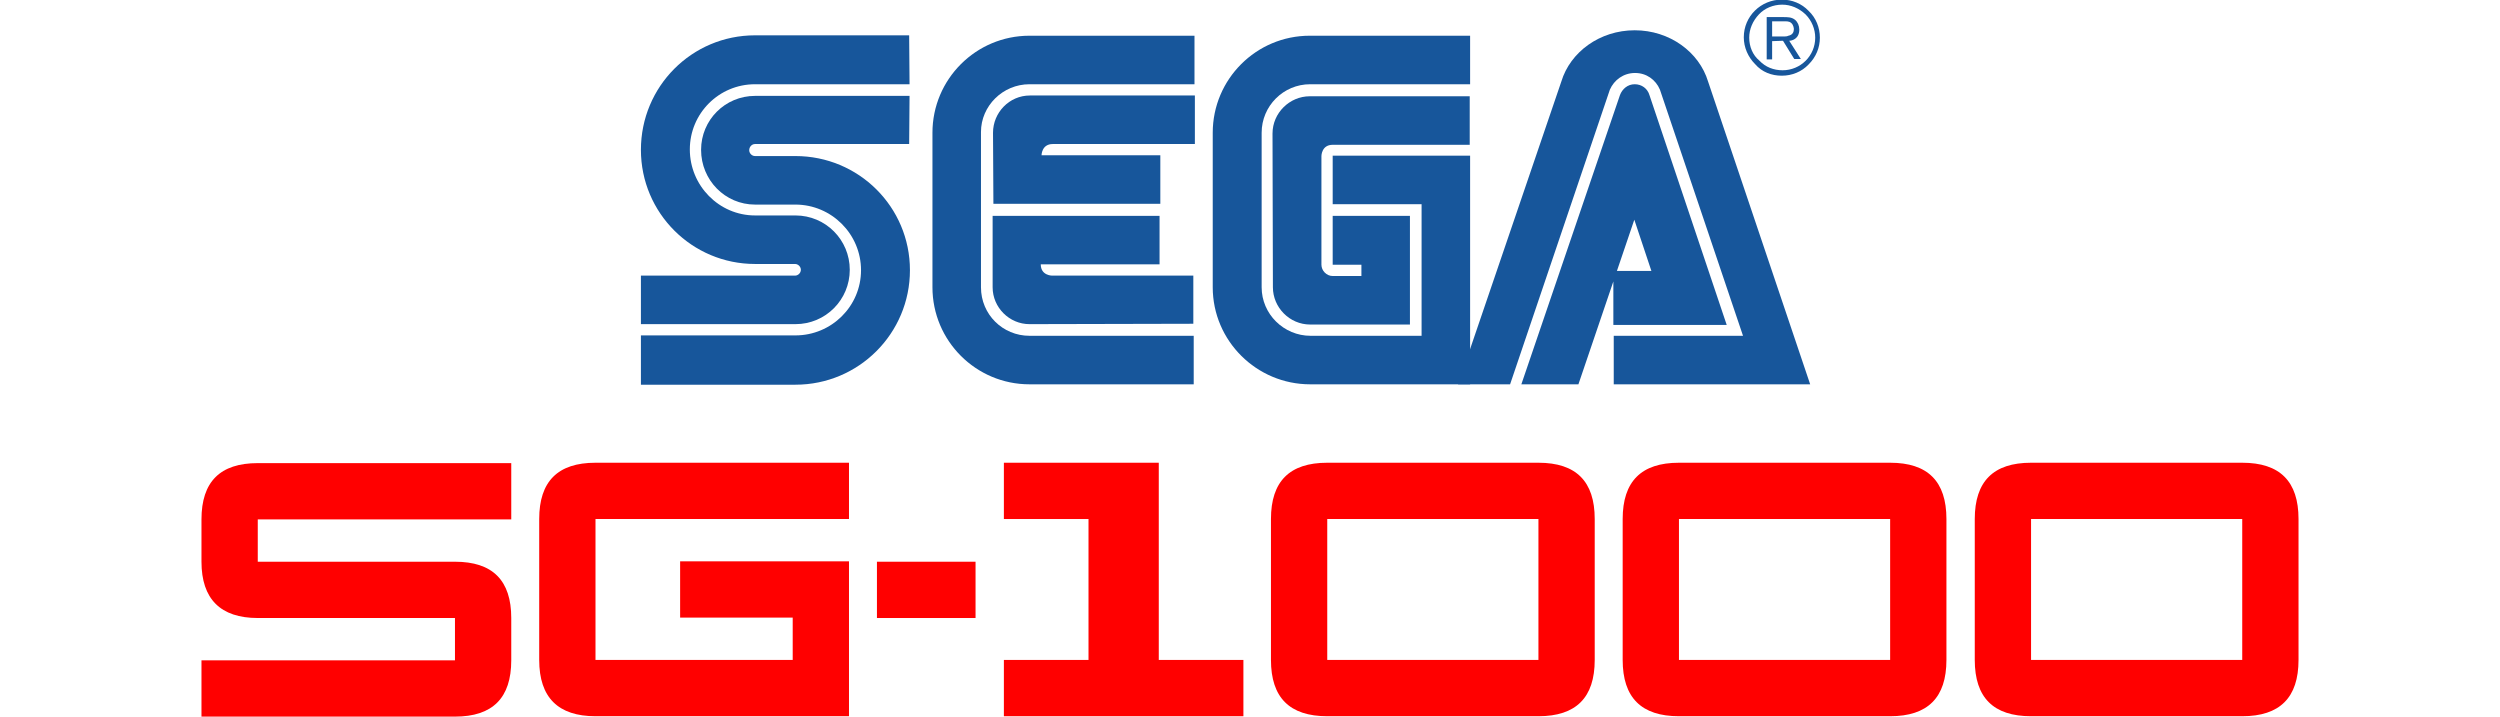
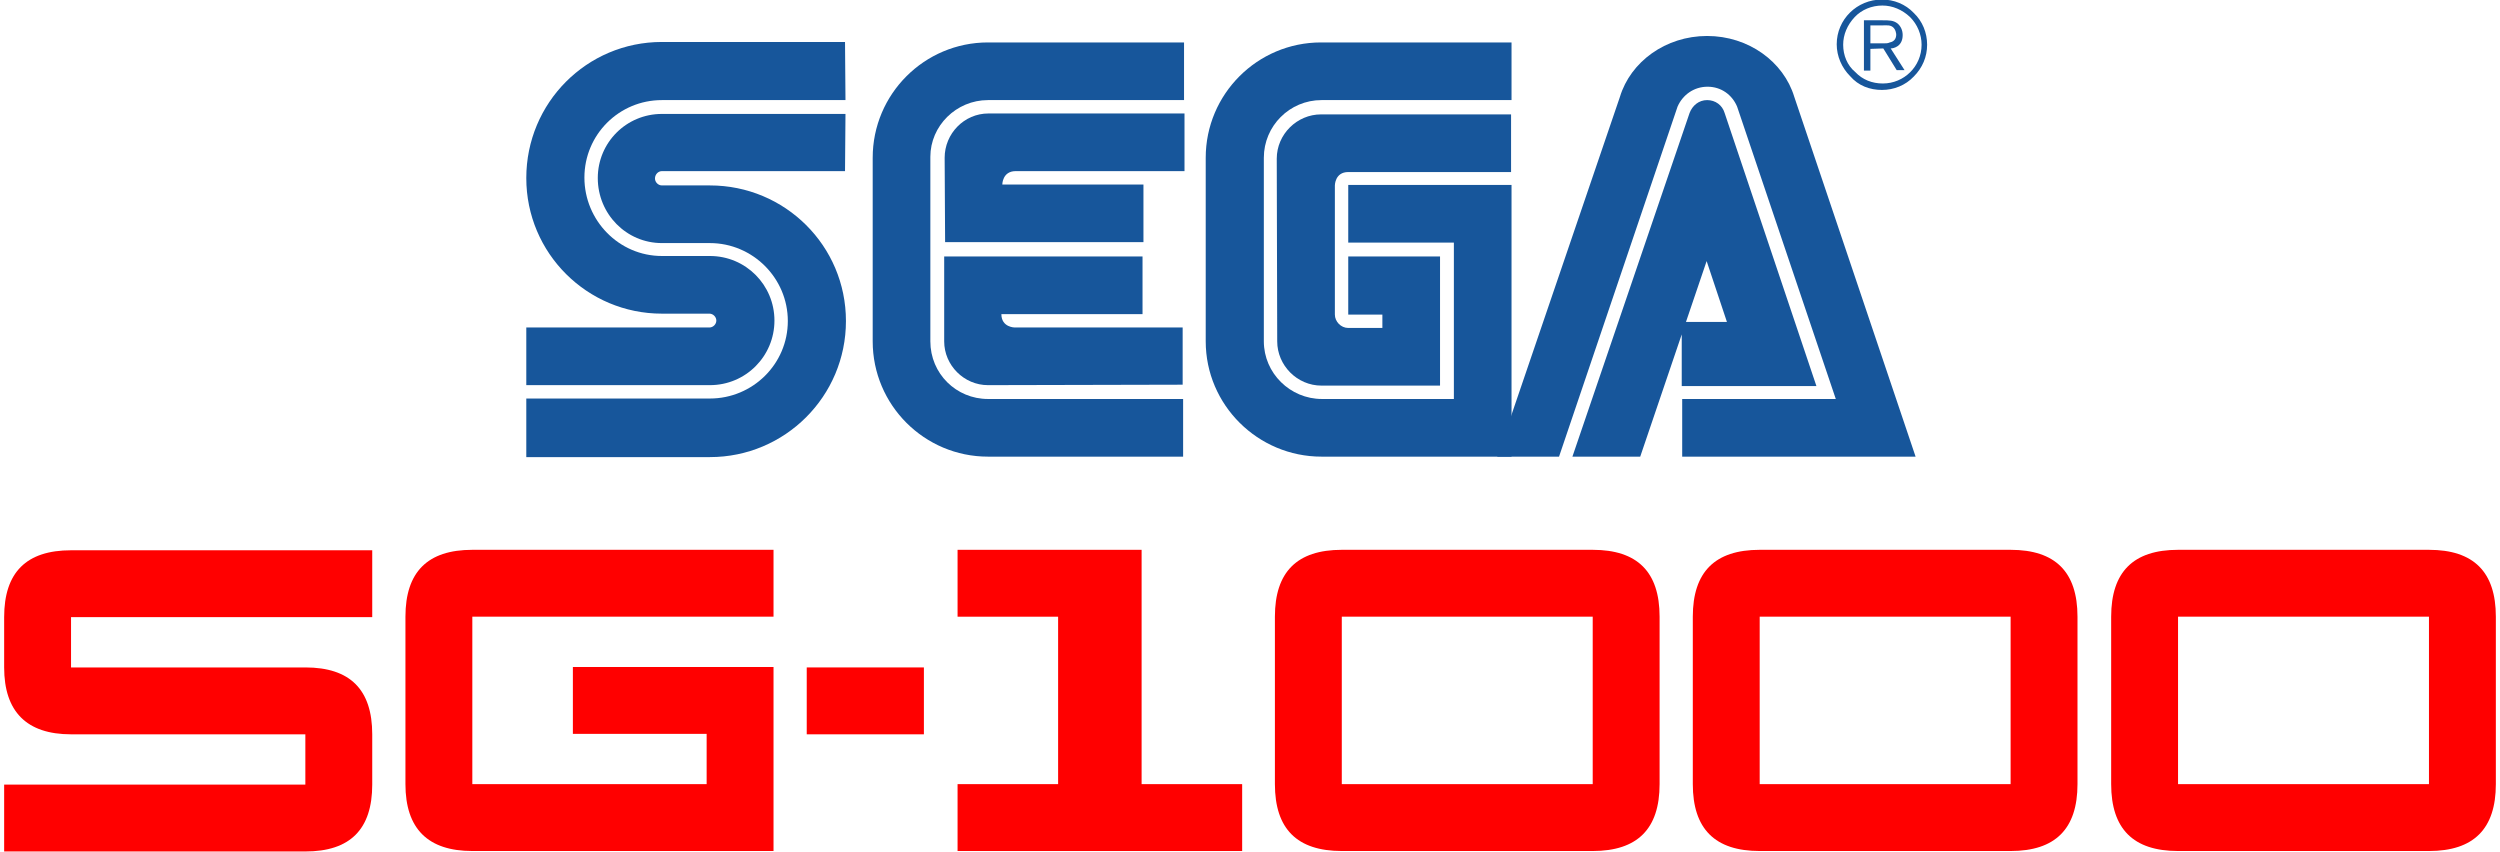
- <svg xmlns="http://www.w3.org/2000/svg" version="1.1" baseProfile="tiny" id="Ebene_1" x="0px" y="0px" viewBox="-51 295.6 644 184.5" xml:space="preserve">
-   <g>
-     <path fill="#17569B" d="M114.1,394.7h39.8c16.3,0,29.5-13.2,29.5-29.5c0-16.3-13.2-29.4-29.5-29.4h-10.4c-0.8,0-1.5-0.7-1.5-1.5   c0-0.9,0.7-1.6,1.5-1.6h39.7l0.1-12.4h-39.8c-7.7,0-13.9,6.2-13.9,13.9c0,7.8,6.2,14.1,13.9,14.1h10.4c9.3,0,16.9,7.6,16.9,16.9   c0,9.3-7.6,16.8-16.9,16.8h-39.8L114.1,394.7L114.1,394.7z" />
-     <path fill="#17569B" d="M114.1,379.1h39.8c7.8,0,14-6.3,14-14c0-7.7-6.2-14-14-14h-10.4c-9.3,0-16.8-7.7-16.8-17   c0-9.3,7.5-16.8,16.8-16.8h39.8l-0.1-12.6h-39.7c-16.3,0-29.4,13.2-29.4,29.5c0,16.3,13.2,29.4,29.4,29.4h10.3   c0.8,0,1.5,0.7,1.5,1.5c0,0.8-0.7,1.5-1.5,1.5h-39.7L114.1,379.1L114.1,379.1z" />
-     <path fill="#17569B" d="M214.2,382.1c-6.9,0-12.5-5.5-12.5-12.5v-40c0-6.7,5.6-12.3,12.5-12.3h42.5v-12.5h-42.5   c-13.8,0-25,11.2-25,25v39.8c0,13.8,11.2,25,25,25h42.3v-12.5L214.2,382.1L214.2,382.1z" />
-     <path fill="#17569B" d="M204.8,329.8c0-5.2,4.2-9.6,9.5-9.6h42.5v12.5h-36.6c-2.9,0-2.9,2.9-2.9,2.9h30.6v12.5h-43L204.8,329.8   L204.8,329.8z" />
-     <path fill="#17569B" d="M214.2,379.1c-5.2,0-9.5-4.3-9.5-9.5v-18.4h43v12.5h-30.6c0,2.9,2.9,2.9,2.9,2.9h36.4v12.4L214.2,379.1   L214.2,379.1z" />
-     <path fill="#17569B" d="M286.6,382.1c-6.9,0-12.6-5.6-12.6-12.5v-39.8c0-6.9,5.6-12.5,12.5-12.5h41.2v-12.5h-41.3   c-13.8,0-25,11.2-25,25v39.8c0,13.8,11.3,25,25.1,25h41.2v-58.9h-35.4v12.5h22.9v33.9L286.6,382.1L286.6,382.1z" />
-     <path fill="#17569B" d="M276.9,369.6c0,5.2,4.3,9.6,9.6,9.6h25.7v-28h-19.9v12.6h7.4v2.9h-7.4c-1.6,0-2.9-1.4-2.9-2.9v-28   c0,0,0-2.9,2.9-2.9h35.3v-12.5h-41.2c-5.2,0-9.6,4.3-9.6,9.6L276.9,369.6L276.9,369.6z" />
-     <path fill="#17569B" d="M366.3,320.1c0.6-1.6,2-2.8,3.8-2.8c1.8,0,3.3,1.1,3.8,2.8l19.9,59.2h-29.2v-13.9h9.8l-4.4-13.2l-14.4,42.4   h-14.7L366.3,320.1L366.3,320.1z" />
-     <path fill="#17569B" d="M398,382.1h-33.3v12.5h50.6l-26.3-78c-2.3-7.6-9.9-13.2-18.9-13.2c-9,0-16.6,5.6-18.9,13.2l-26.6,78H338   l25.7-75.9c1.1-2.5,3.5-4.3,6.5-4.3c2.9,0,5.3,1.7,6.4,4.3L398,382.1L398,382.1z" />
-     <path fill="#17569B" d="M408,315.1c2.6,0,5.1-1,6.9-2.9c1.9-1.9,2.9-4.3,2.9-6.9c0-2.6-1-5.1-2.9-6.9c-1.8-1.9-4.3-2.9-6.9-2.9   c-5.4,0-9.8,4.3-9.8,9.7c0,2.6,1.1,5.1,2.9,6.9C402.9,314.2,405.4,315.1,408,315.1z M399.6,305.3c0-2.2,0.9-4.3,2.5-6   c1.5-1.6,3.7-2.5,6-2.5c2.2,0,4.3,0.9,6,2.5c1.6,1.6,2.5,3.8,2.5,6c0,4.7-3.8,8.4-8.4,8.4c-2.3,0-4.4-0.8-6-2.5   C400.5,309.8,399.6,307.6,399.6,305.3z" />
-     <path fill="#17569B" d="M405.5,306.2v4.7h-1.4v-10.9h4c1.5,0,2.4,0,3.3,0.7c0.7,0.6,1.1,1.5,1.1,2.5c0,2.5-2,2.9-2.6,2.9l3,4.7   h-1.7l-2.9-4.7L405.5,306.2L405.5,306.2z M405.5,305h2.9c0.5,0,0.9,0,1.3-0.2c1.1-0.2,1.4-1,1.4-1.7c0-0.2-0.1-1.1-0.7-1.6   c-0.6-0.5-1.3-0.4-2.1-0.4h-2.8L405.5,305L405.5,305z" />
-     <g>
-       <path fill="#FF0000" d="M0.9,440.3v-10.9c0-9.7,4.8-14.5,14.5-14.5h65.3v14.5H15.4v10.9h50.8c9.7,0,14.5,4.8,14.5,14.5v10.9    c0,9.7-4.8,14.5-14.5,14.5H0.9v-14.5h65.3v-10.9H15.4C5.8,454.8,0.9,449.9,0.9,440.3z" />
-       <path fill="#FF0000" d="M87.9,465.6v-36.3c0-9.7,4.8-14.5,14.5-14.5h65.3v14.5h-65.3v36.3h50.8v-10.9h-29v-14.5h43.5v39.9h-65.3    C92.8,480.1,87.9,475.3,87.9,465.6z" />
-       <path fill="#FF0000" d="M174.9,454.8v-14.5h25.4v14.5H174.9z" />
-       <path fill="#FF0000" d="M207.6,480.1v-14.5h21.8v-36.3h-21.8v-14.5h39.9v50.8h21.8v14.5L207.6,480.1L207.6,480.1z" />
-       <path fill="#FF0000" d="M359.8,465.6c0,9.7-4.8,14.5-14.5,14.5h-54.4c-9.7,0-14.5-4.8-14.5-14.5v-36.3c0-9.7,4.8-14.5,14.5-14.5    h54.4c9.7,0,14.5,4.8,14.5,14.5V465.6z M345.3,465.6v-36.3h-54.4v36.3L345.3,465.6L345.3,465.6z" />
-       <path fill="#FF0000" d="M450.4,465.6c0,9.7-4.8,14.5-14.5,14.5h-54.4c-9.7,0-14.5-4.8-14.5-14.5v-36.3c0-9.7,4.8-14.5,14.5-14.5    h54.4c9.7,0,14.5,4.8,14.5,14.5V465.6z M435.9,465.6v-36.3h-54.4v36.3L435.9,465.6L435.9,465.6z" />
-       <path fill="#FF0000" d="M541.1,465.6c0,9.7-4.8,14.5-14.5,14.5h-54.4c-9.7,0-14.5-4.8-14.5-14.5v-36.3c0-9.7,4.8-14.5,14.5-14.5    h54.4c9.7,0,14.5,4.8,14.5,14.5V465.6z M526.6,465.6v-36.3h-54.4v36.3L526.6,465.6L526.6,465.6z" />
+ <svg xmlns="http://www.w3.org/2000/svg" version="1.1" id="Ebene_1" x="0px" y="0px" viewBox="-51 295.6 542 184.5" xml:space="preserve" width="542" height="184.5">
+   <defs id="defs45" />
+   <g id="g874" transform="translate(-51)">
+     <g id="g40">
+       <path style="fill:#17569b" id="path2" d="m 114.1,394.7 h 39.8 c 16.3,0 29.5,-13.2 29.5,-29.5 0,-16.3 -13.2,-29.4 -29.5,-29.4 h -10.4 c -0.8,0 -1.5,-0.7 -1.5,-1.5 0,-0.9 0.7,-1.6 1.5,-1.6 h 39.7 l 0.1,-12.4 h -39.8 c -7.7,0 -13.9,6.2 -13.9,13.9 0,7.8 6.2,14.1 13.9,14.1 h 10.4 c 9.3,0 16.9,7.6 16.9,16.9 0,9.3 -7.6,16.8 -16.9,16.8 h -39.8 z" />
+       <path style="fill:#17569b" id="path4" d="m 114.1,379.1 h 39.8 c 7.8,0 14,-6.3 14,-14 0,-7.7 -6.2,-14 -14,-14 h -10.4 c -9.3,0 -16.8,-7.7 -16.8,-17 0,-9.3 7.5,-16.8 16.8,-16.8 h 39.8 l -0.1,-12.6 h -39.7 c -16.3,0 -29.4,13.2 -29.4,29.5 0,16.3 13.2,29.4 29.4,29.4 h 10.3 c 0.8,0 1.5,0.7 1.5,1.5 0,0.8 -0.7,1.5 -1.5,1.5 h -39.7 z" />
+       <path style="fill:#17569b" id="path6" d="m 214.2,382.1 c -6.9,0 -12.5,-5.5 -12.5,-12.5 v -40 c 0,-6.7 5.6,-12.3 12.5,-12.3 h 42.5 v -12.5 h -42.5 c -13.8,0 -25,11.2 -25,25 v 39.8 c 0,13.8 11.2,25 25,25 h 42.3 v -12.5 z" />
+       <path style="fill:#17569b" id="path8" d="m 204.8,329.8 c 0,-5.2 4.2,-9.6 9.5,-9.6 h 42.5 v 12.5 h -36.6 c -2.9,0 -2.9,2.9 -2.9,2.9 h 30.6 v 12.5 h -43 z" />
+       <path style="fill:#17569b" id="path10" d="m 214.2,379.1 c -5.2,0 -9.5,-4.3 -9.5,-9.5 v -18.4 h 43 v 12.5 h -30.6 c 0,2.9 2.9,2.9 2.9,2.9 h 36.4 V 379 Z" />
+       <path style="fill:#17569b" id="path12" d="m 286.6,382.1 c -6.9,0 -12.6,-5.6 -12.6,-12.5 v -39.8 c 0,-6.9 5.6,-12.5 12.5,-12.5 h 41.2 v -12.5 h -41.3 c -13.8,0 -25,11.2 -25,25 v 39.8 c 0,13.8 11.3,25 25.1,25 h 41.2 v -58.9 h -35.4 v 12.5 h 22.9 v 33.9 z" />
+       <path style="fill:#17569b" id="path14" d="m 276.9,369.6 c 0,5.2 4.3,9.6 9.6,9.6 h 25.7 v -28 h -19.9 v 12.6 h 7.4 v 2.9 h -7.4 c -1.6,0 -2.9,-1.4 -2.9,-2.9 v -28 c 0,0 0,-2.9 2.9,-2.9 h 35.3 v -12.5 h -41.2 c -5.2,0 -9.6,4.3 -9.6,9.6 z" />
+       <path style="fill:#17569b" id="path16" d="m 366.3,320.1 c 0.6,-1.6 2,-2.8 3.8,-2.8 1.8,0 3.3,1.1 3.8,2.8 l 19.9,59.2 h -29.2 v -13.9 h 9.8 l -4.4,-13.2 -14.4,42.4 h -14.7 z" />
+       <path style="fill:#17569b" id="path18" d="m 398,382.1 h -33.3 v 12.5 h 50.6 l -26.3,-78 c -2.3,-7.6 -9.9,-13.2 -18.9,-13.2 -9,0 -16.6,5.6 -18.9,13.2 l -26.6,78 H 338 l 25.7,-75.9 c 1.1,-2.5 3.5,-4.3 6.5,-4.3 2.9,0 5.3,1.7 6.4,4.3 z" />
+       <path style="fill:#17569b" id="path20" d="m 408,315.1 c 2.6,0 5.1,-1 6.9,-2.9 1.9,-1.9 2.9,-4.3 2.9,-6.9 0,-2.6 -1,-5.1 -2.9,-6.9 -1.8,-1.9 -4.3,-2.9 -6.9,-2.9 -5.4,0 -9.8,4.3 -9.8,9.7 0,2.6 1.1,5.1 2.9,6.9 1.8,2.1 4.3,3 6.9,3 z m -8.4,-9.8 c 0,-2.2 0.9,-4.3 2.5,-6 1.5,-1.6 3.7,-2.5 6,-2.5 2.2,0 4.3,0.9 6,2.5 1.6,1.6 2.5,3.8 2.5,6 0,4.7 -3.8,8.4 -8.4,8.4 -2.3,0 -4.4,-0.8 -6,-2.5 -1.7,-1.4 -2.6,-3.6 -2.6,-5.9 z" />
+       <path style="fill:#17569b" id="path22" d="m 405.5,306.2 v 4.7 h -1.4 V 300 h 4 c 1.5,0 2.4,0 3.3,0.7 0.7,0.6 1.1,1.5 1.1,2.5 0,2.5 -2,2.9 -2.6,2.9 l 3,4.7 h -1.7 l -2.9,-4.7 z m 0,-1.2 h 2.9 c 0.5,0 0.9,0 1.3,-0.2 1.1,-0.2 1.4,-1 1.4,-1.7 0,-0.2 -0.1,-1.1 -0.7,-1.6 -0.6,-0.5 -1.3,-0.4 -2.1,-0.4 h -2.8 z" />
+       <g id="g38">
+         <path style="fill:#ff0000" id="path24" d="m 0.9,440.3 v -10.9 c 0,-9.7 4.8,-14.5 14.5,-14.5 h 65.3 v 14.5 H 15.4 v 10.9 h 50.8 c 9.7,0 14.5,4.8 14.5,14.5 v 10.9 c 0,9.7 -4.8,14.5 -14.5,14.5 H 0.9 V 465.7 H 66.2 V 454.8 H 15.4 c -9.6,0 -14.5,-4.9 -14.5,-14.5 z" />
+         <path style="fill:#ff0000" id="path26" d="m 87.9,465.6 v -36.3 c 0,-9.7 4.8,-14.5 14.5,-14.5 h 65.3 v 14.5 h -65.3 v 36.3 h 50.8 v -10.9 h -29 v -14.5 h 43.5 v 39.9 h -65.3 c -9.6,0 -14.5,-4.8 -14.5,-14.5 z" />
+         <path style="fill:#ff0000" id="path28" d="m 174.9,454.8 v -14.5 h 25.4 v 14.5 z" />
+         <path style="fill:#ff0000" id="path30" d="m 207.6,480.1 v -14.5 h 21.8 v -36.3 h -21.8 v -14.5 h 39.9 v 50.8 h 21.8 v 14.5 z" />
+         <path style="fill:#ff0000" id="path32" d="m 359.8,465.6 c 0,9.7 -4.8,14.5 -14.5,14.5 h -54.4 c -9.7,0 -14.5,-4.8 -14.5,-14.5 v -36.3 c 0,-9.7 4.8,-14.5 14.5,-14.5 h 54.4 c 9.7,0 14.5,4.8 14.5,14.5 z m -14.5,0 v -36.3 h -54.4 v 36.3 z" />
+         <path style="fill:#ff0000" id="path34" d="m 450.4,465.6 c 0,9.7 -4.8,14.5 -14.5,14.5 h -54.4 c -9.7,0 -14.5,-4.8 -14.5,-14.5 v -36.3 c 0,-9.7 4.8,-14.5 14.5,-14.5 h 54.4 c 9.7,0 14.5,4.8 14.5,14.5 z m -14.5,0 v -36.3 h -54.4 v 36.3 z" />
+         <path style="fill:#ff0000" id="path36" d="m 541.1,465.6 c 0,9.7 -4.8,14.5 -14.5,14.5 h -54.4 c -9.7,0 -14.5,-4.8 -14.5,-14.5 v -36.3 c 0,-9.7 4.8,-14.5 14.5,-14.5 h 54.4 c 9.7,0 14.5,4.8 14.5,14.5 z m -14.5,0 v -36.3 h -54.4 v 36.3 z" />
+       </g>
    </g>
  </g>
</svg>
